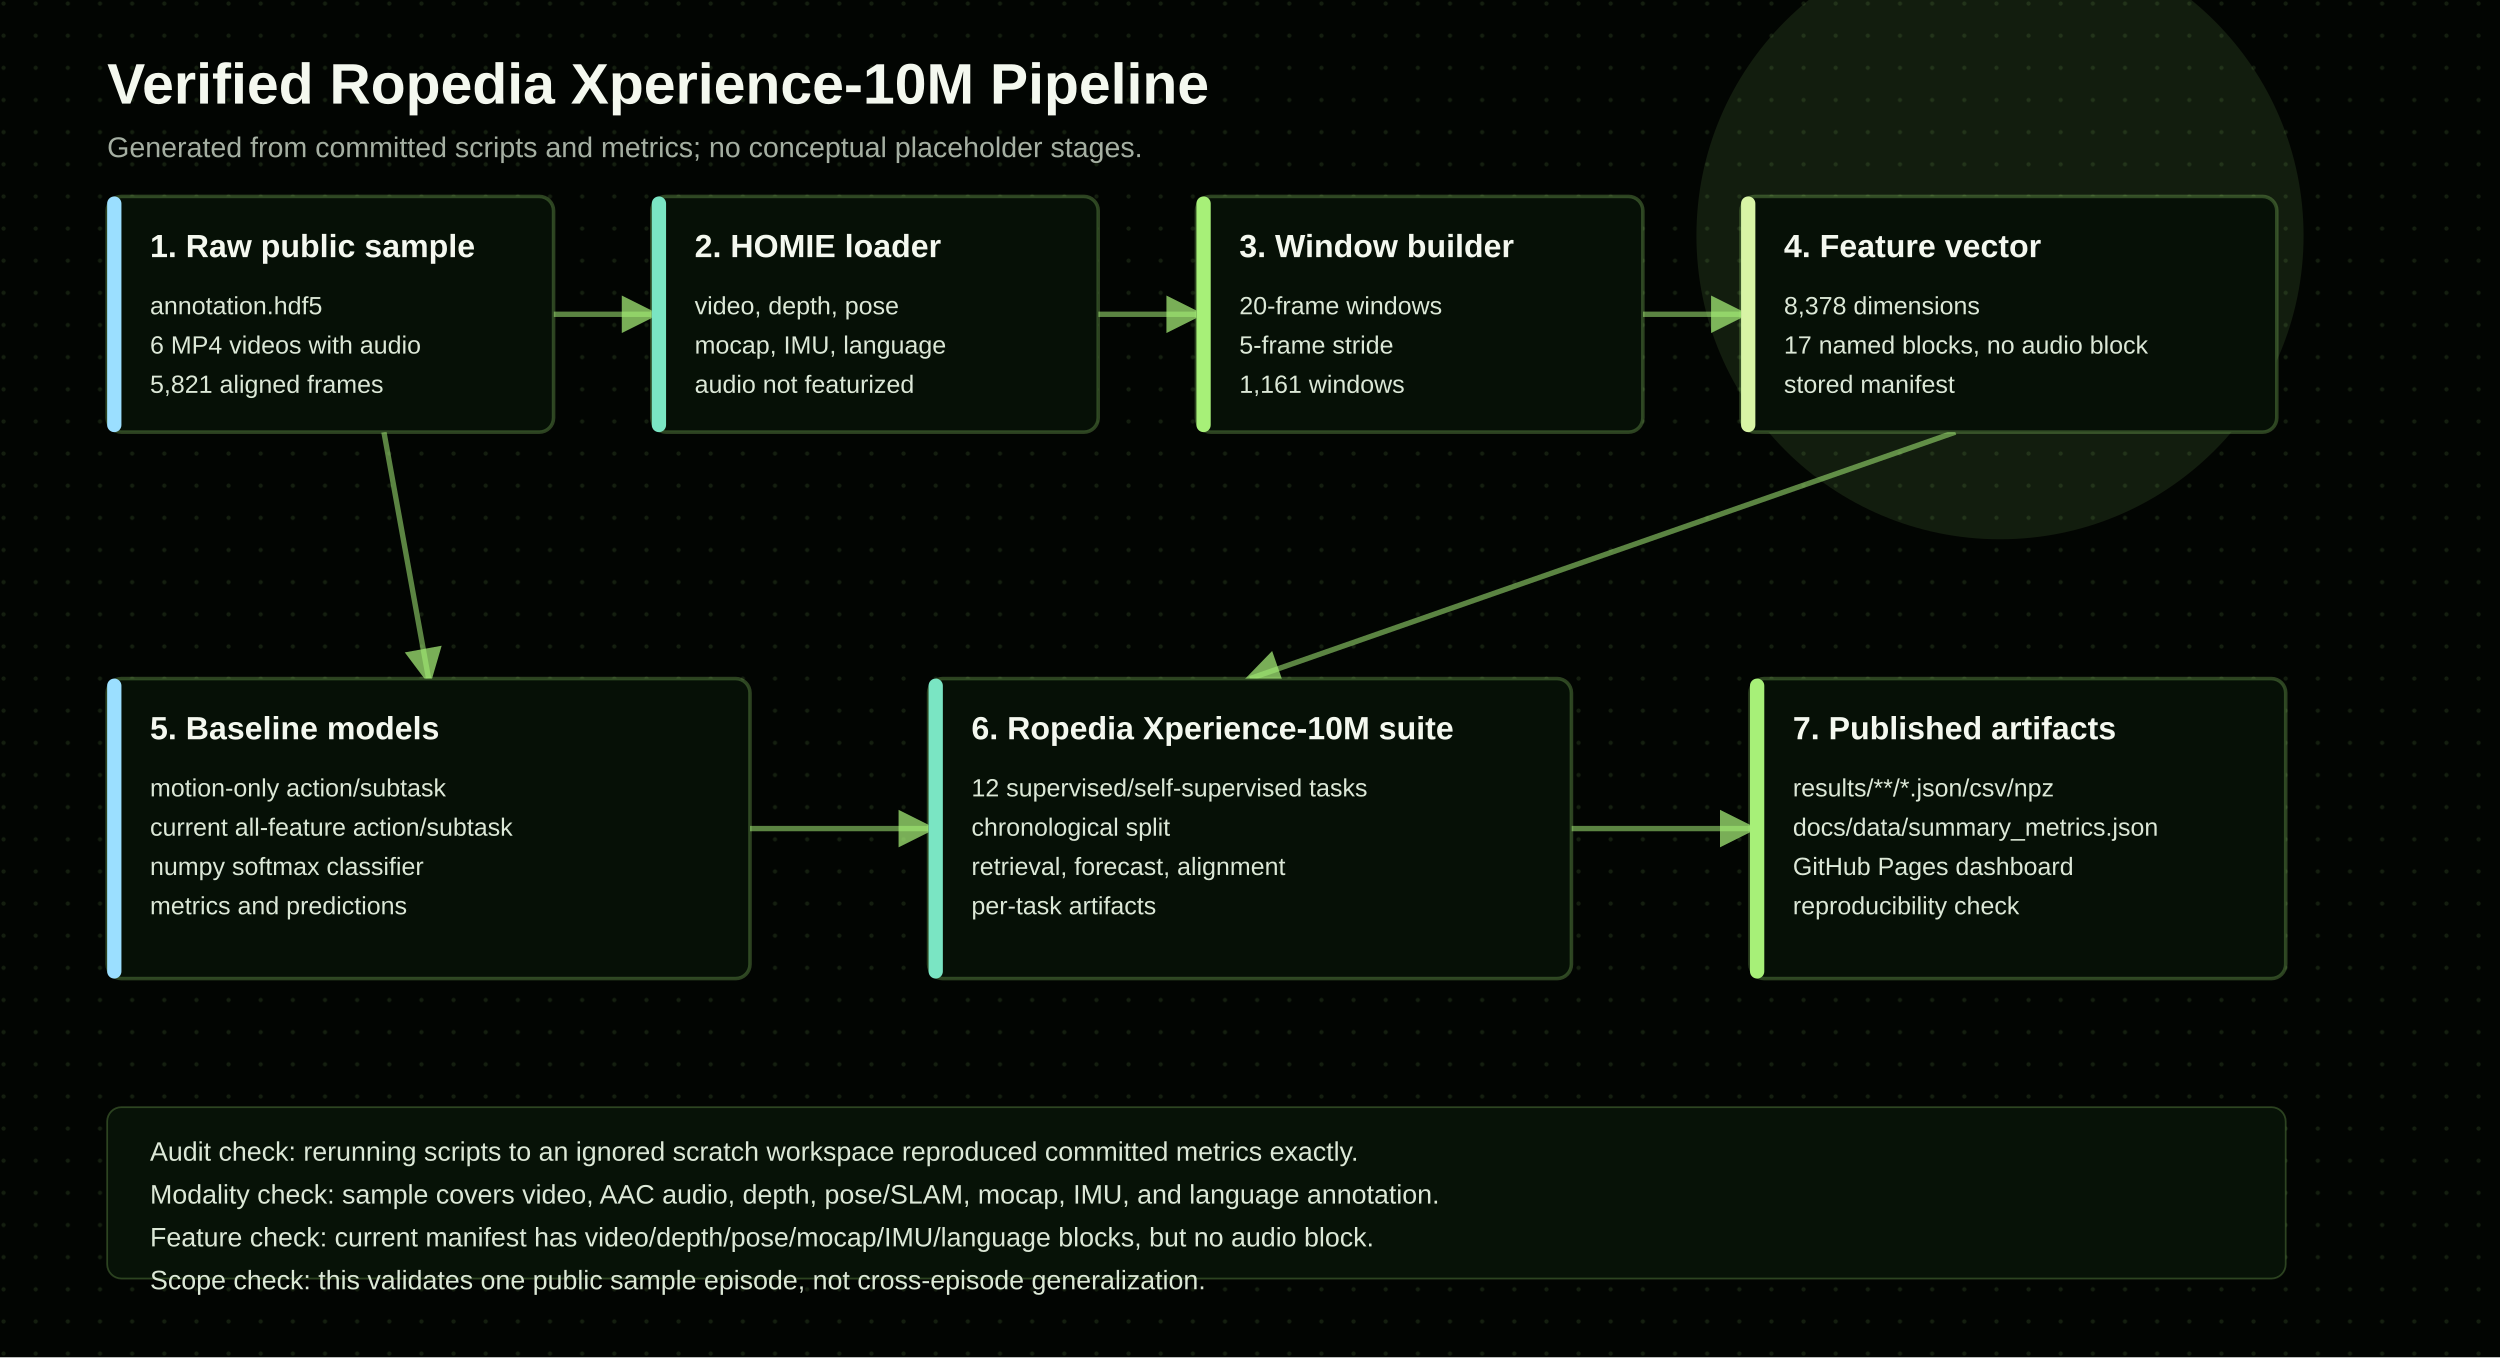
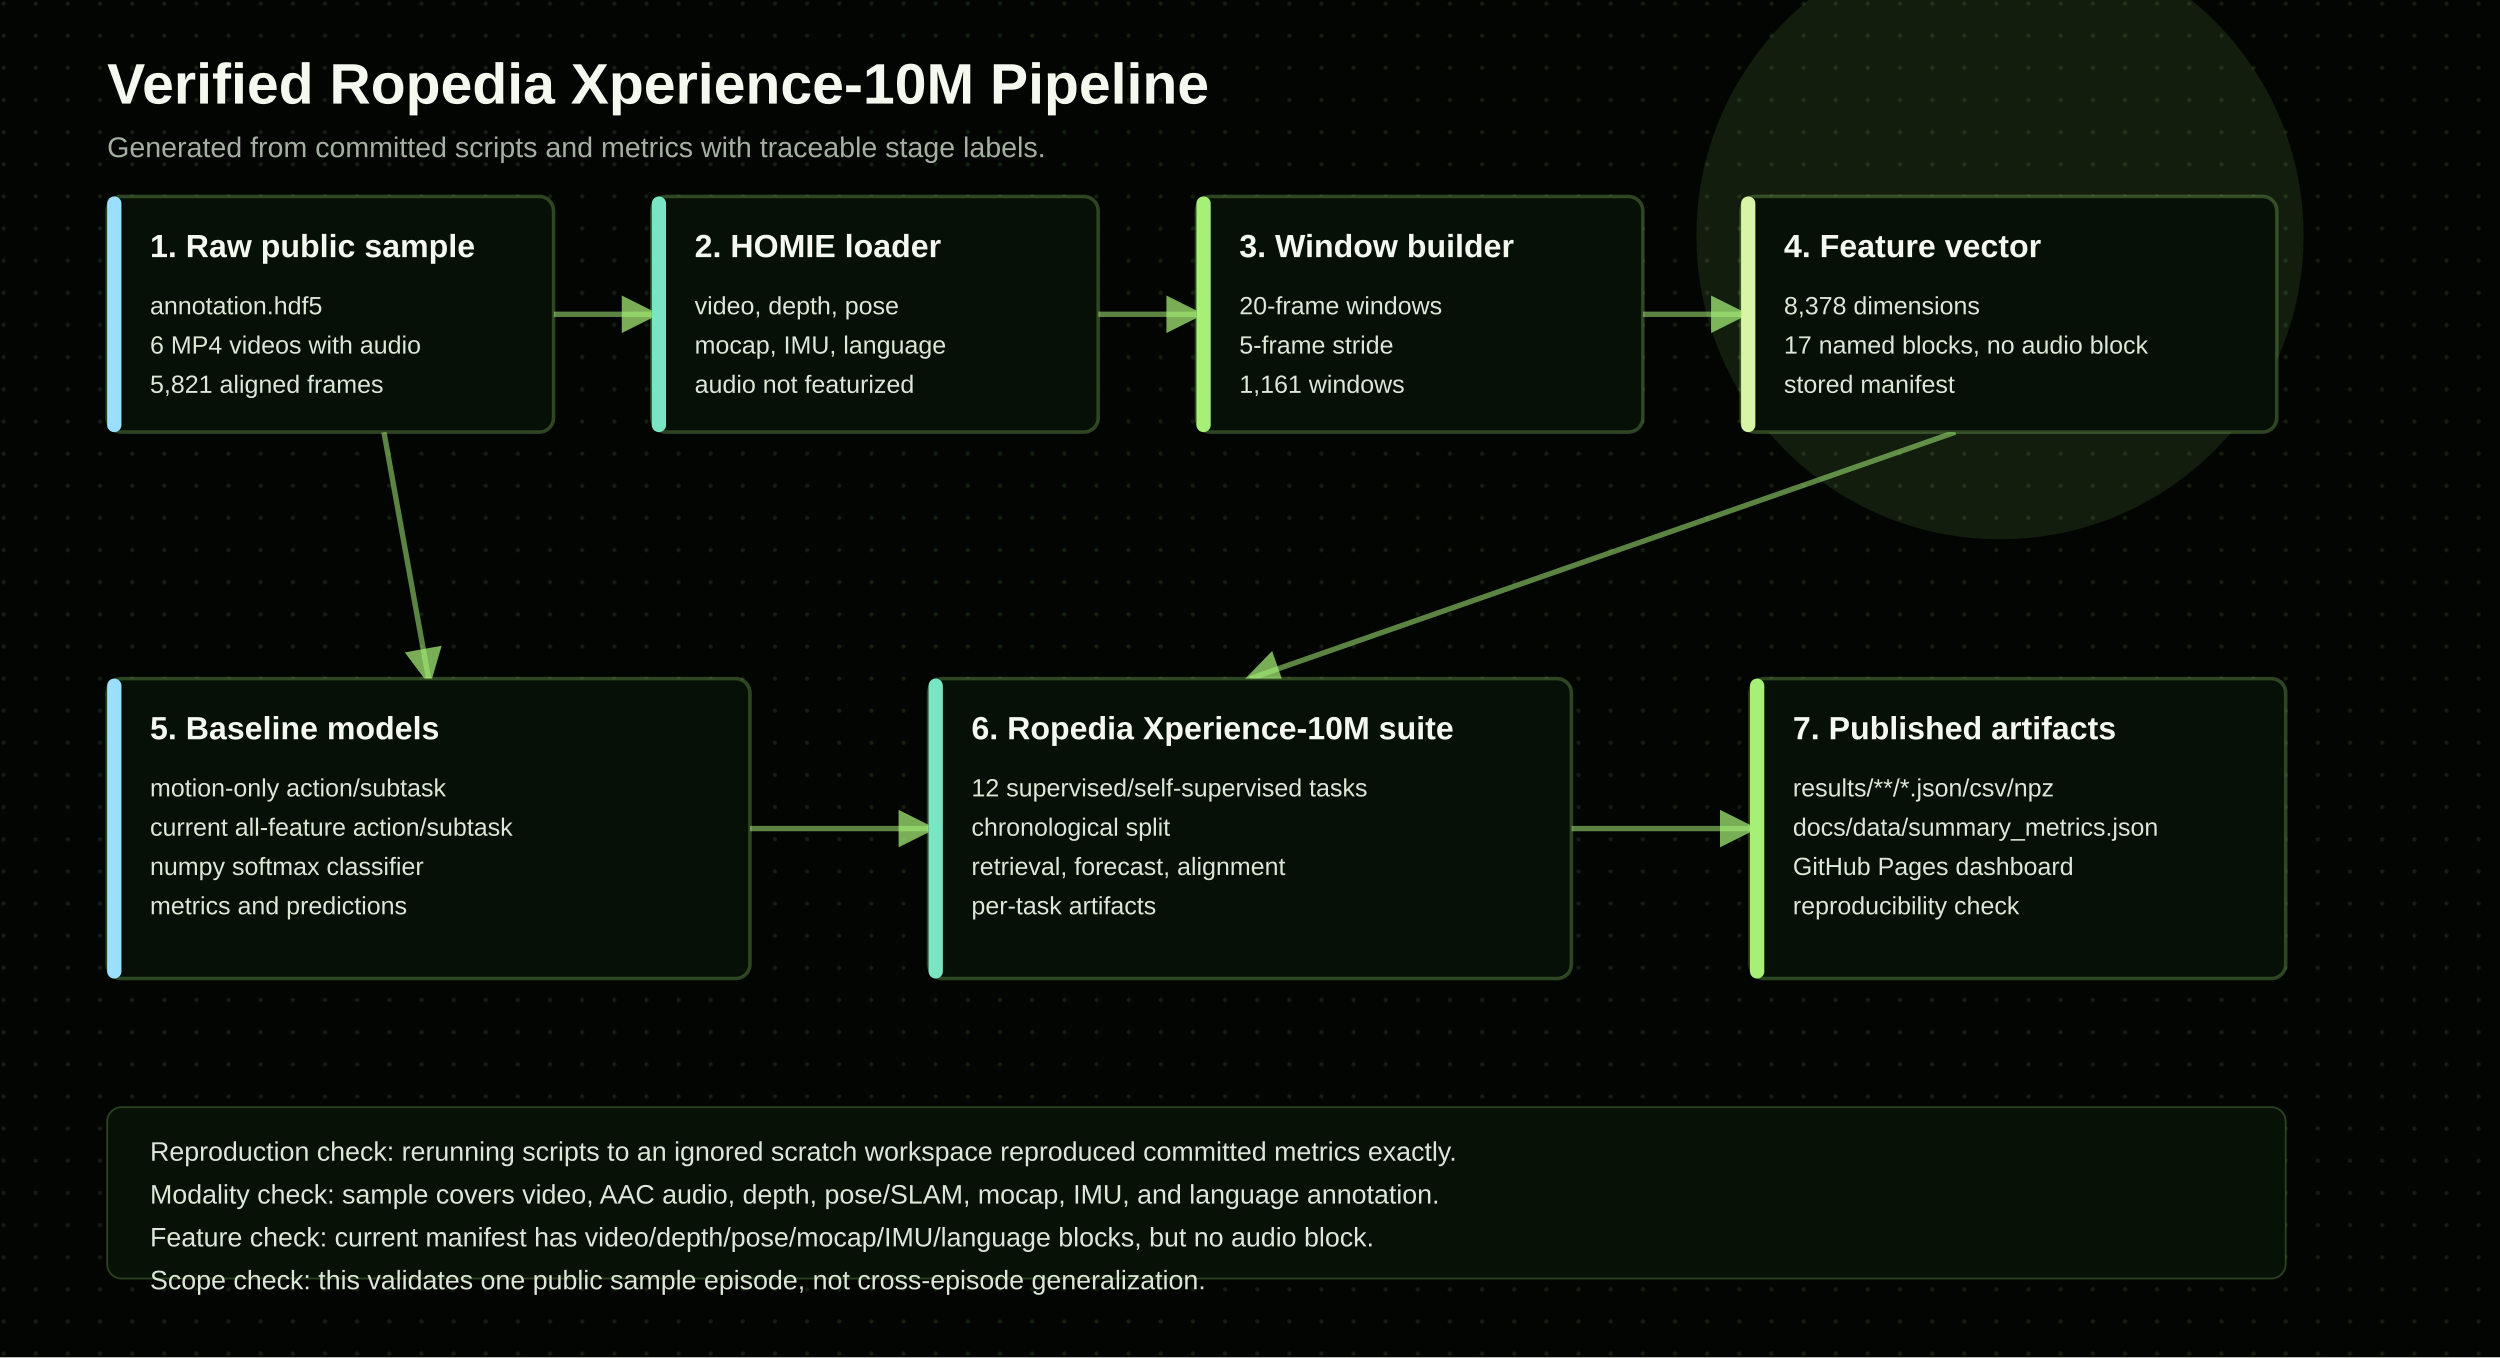
<svg xmlns="http://www.w3.org/2000/svg" width="1400" height="760" viewBox="0 0 1400 760">
  <defs>
    <pattern id="dotgrid" width="18" height="18" patternUnits="userSpaceOnUse">
      <circle cx="2" cy="2" r="1.2" fill="#a7f078" opacity="0.20" />
    </pattern>
    <marker id="arrow" viewBox="0 0 10 10" refX="8" refY="5" markerWidth="7" markerHeight="7" orient="auto-start-reverse">
      <path d="M 0 0 L 10 5 L 0 10 z" fill="#a7f078" fill-opacity="0.72" />
    </marker>
  </defs>
  <rect width="100%" height="100%" fill="#020502" />
  <rect x="0" y="0" width="1400" height="760" fill="#020502" />
  <rect x="0" y="0" width="1400" height="760" fill="url(#dotgrid)" opacity="0.55" />
  <circle cx="1120" cy="132" r="170" fill="#a7f078" opacity="0.10" />
  <text x="60" y="58" font-family="Inter Tight, Arial, sans-serif" font-size="32" font-weight="800" fill="#f4f8ef">Verified Ropedia Xperience-10M Pipeline</text>
-   <text x="60" y="88" font-family="Space Grotesk, Arial, sans-serif" font-size="16" fill="#a5afa2">Generated from committed scripts and metrics; no conceptual placeholder stages.</text>
+   <text x="60" y="88" font-family="Space Grotesk, Arial, sans-serif" font-size="16" fill="#a5afa2">Generated from committed scripts and metrics with traceable stage labels.</text>
  <line x1="310" y1="176" x2="365" y2="176" stroke="#a7f078" stroke-opacity="0.54" stroke-width="3" marker-end="url(#arrow)" />
  <line x1="615" y1="176" x2="670" y2="176" stroke="#a7f078" stroke-opacity="0.54" stroke-width="3" marker-end="url(#arrow)" />
  <line x1="920" y1="176" x2="975" y2="176" stroke="#a7f078" stroke-opacity="0.54" stroke-width="3" marker-end="url(#arrow)" />
  <line x1="215" y1="242" x2="240" y2="380" stroke="#a7f078" stroke-opacity="0.54" stroke-width="3" marker-end="url(#arrow)" />
  <line x1="1095" y1="242" x2="700" y2="380" stroke="#a7f078" stroke-opacity="0.54" stroke-width="3" marker-end="url(#arrow)" />
  <line x1="420" y1="464" x2="520" y2="464" stroke="#a7f078" stroke-opacity="0.54" stroke-width="3" marker-end="url(#arrow)" />
  <line x1="880" y1="464" x2="980" y2="464" stroke="#a7f078" stroke-opacity="0.54" stroke-width="3" marker-end="url(#arrow)" />
  <rect x="60" y="110" width="250" height="132" rx="8" fill="#061006" stroke="#a7f078" stroke-opacity="0.26" stroke-width="2" />
  <rect x="60" y="110" width="8" height="132" rx="4" fill="#9bdfff" />
  <text x="84" y="144" font-family="Inter Tight, Arial, sans-serif" font-size="18" font-weight="800" fill="#f4f8ef">1. Raw public sample</text>
  <text x="84" y="176" font-family="Space Grotesk, Arial, sans-serif" font-size="14" fill="#dce8d7">annotation.hdf5</text>
  <text x="84" y="198" font-family="Space Grotesk, Arial, sans-serif" font-size="14" fill="#dce8d7">6 MP4 videos with audio</text>
  <text x="84" y="220" font-family="Space Grotesk, Arial, sans-serif" font-size="14" fill="#dce8d7">5,821 aligned frames</text>
  <rect x="365" y="110" width="250" height="132" rx="8" fill="#061006" stroke="#a7f078" stroke-opacity="0.26" stroke-width="2" />
  <rect x="365" y="110" width="8" height="132" rx="4" fill="#7ae5c3" />
  <text x="389" y="144" font-family="Inter Tight, Arial, sans-serif" font-size="18" font-weight="800" fill="#f4f8ef">2. HOMIE loader</text>
  <text x="389" y="176" font-family="Space Grotesk, Arial, sans-serif" font-size="14" fill="#dce8d7">video, depth, pose</text>
  <text x="389" y="198" font-family="Space Grotesk, Arial, sans-serif" font-size="14" fill="#dce8d7">mocap, IMU, language</text>
  <text x="389" y="220" font-family="Space Grotesk, Arial, sans-serif" font-size="14" fill="#dce8d7">audio not featurized</text>
  <rect x="670" y="110" width="250" height="132" rx="8" fill="#061006" stroke="#a7f078" stroke-opacity="0.26" stroke-width="2" />
  <rect x="670" y="110" width="8" height="132" rx="4" fill="#a7f078" />
  <text x="694" y="144" font-family="Inter Tight, Arial, sans-serif" font-size="18" font-weight="800" fill="#f4f8ef">3. Window builder</text>
  <text x="694" y="176" font-family="Space Grotesk, Arial, sans-serif" font-size="14" fill="#dce8d7">20-frame windows</text>
  <text x="694" y="198" font-family="Space Grotesk, Arial, sans-serif" font-size="14" fill="#dce8d7">5-frame stride</text>
  <text x="694" y="220" font-family="Space Grotesk, Arial, sans-serif" font-size="14" fill="#dce8d7">1,161 windows</text>
  <rect x="975" y="110" width="300" height="132" rx="8" fill="#061006" stroke="#a7f078" stroke-opacity="0.26" stroke-width="2" />
  <rect x="975" y="110" width="8" height="132" rx="4" fill="#d8f4a5" />
  <text x="999" y="144" font-family="Inter Tight, Arial, sans-serif" font-size="18" font-weight="800" fill="#f4f8ef">4. Feature vector</text>
  <text x="999" y="176" font-family="Space Grotesk, Arial, sans-serif" font-size="14" fill="#dce8d7">8,378 dimensions</text>
  <text x="999" y="198" font-family="Space Grotesk, Arial, sans-serif" font-size="14" fill="#dce8d7">17 named blocks, no audio block</text>
  <text x="999" y="220" font-family="Space Grotesk, Arial, sans-serif" font-size="14" fill="#dce8d7">stored manifest</text>
  <rect x="60" y="380" width="360" height="168" rx="8" fill="#061006" stroke="#a7f078" stroke-opacity="0.26" stroke-width="2" />
  <rect x="60" y="380" width="8" height="168" rx="4" fill="#9bdfff" />
  <text x="84" y="414" font-family="Inter Tight, Arial, sans-serif" font-size="18" font-weight="800" fill="#f4f8ef">5. Baseline models</text>
  <text x="84" y="446" font-family="Space Grotesk, Arial, sans-serif" font-size="14" fill="#dce8d7">motion-only action/subtask</text>
  <text x="84" y="468" font-family="Space Grotesk, Arial, sans-serif" font-size="14" fill="#dce8d7">current all-feature action/subtask</text>
  <text x="84" y="490" font-family="Space Grotesk, Arial, sans-serif" font-size="14" fill="#dce8d7">numpy softmax classifier</text>
  <text x="84" y="512" font-family="Space Grotesk, Arial, sans-serif" font-size="14" fill="#dce8d7">metrics and predictions</text>
  <rect x="520" y="380" width="360" height="168" rx="8" fill="#061006" stroke="#a7f078" stroke-opacity="0.26" stroke-width="2" />
  <rect x="520" y="380" width="8" height="168" rx="4" fill="#7ae5c3" />
  <text x="544" y="414" font-family="Inter Tight, Arial, sans-serif" font-size="18" font-weight="800" fill="#f4f8ef">6. Ropedia Xperience-10M suite</text>
  <text x="544" y="446" font-family="Space Grotesk, Arial, sans-serif" font-size="14" fill="#dce8d7">12 supervised/self-supervised tasks</text>
  <text x="544" y="468" font-family="Space Grotesk, Arial, sans-serif" font-size="14" fill="#dce8d7">chronological split</text>
  <text x="544" y="490" font-family="Space Grotesk, Arial, sans-serif" font-size="14" fill="#dce8d7">retrieval, forecast, alignment</text>
  <text x="544" y="512" font-family="Space Grotesk, Arial, sans-serif" font-size="14" fill="#dce8d7">per-task artifacts</text>
  <rect x="980" y="380" width="300" height="168" rx="8" fill="#061006" stroke="#a7f078" stroke-opacity="0.26" stroke-width="2" />
  <rect x="980" y="380" width="8" height="168" rx="4" fill="#a7f078" />
  <text x="1004" y="414" font-family="Inter Tight, Arial, sans-serif" font-size="18" font-weight="800" fill="#f4f8ef">7. Published artifacts</text>
  <text x="1004" y="446" font-family="Space Grotesk, Arial, sans-serif" font-size="14" fill="#dce8d7">results/**/*.json/csv/npz</text>
  <text x="1004" y="468" font-family="Space Grotesk, Arial, sans-serif" font-size="14" fill="#dce8d7">docs/data/summary_metrics.json</text>
  <text x="1004" y="490" font-family="Space Grotesk, Arial, sans-serif" font-size="14" fill="#dce8d7">GitHub Pages dashboard</text>
  <text x="1004" y="512" font-family="Space Grotesk, Arial, sans-serif" font-size="14" fill="#dce8d7">reproducibility check</text>
  <rect x="60" y="620" width="1220" height="96" rx="8" fill="#071207" stroke="#a7f078" stroke-opacity="0.24" />
-   <text x="84" y="650" font-family="Space Grotesk, Arial, sans-serif" font-size="15" fill="#dce8d7">Audit check: rerunning scripts to an ignored scratch workspace reproduced committed metrics exactly.</text>
+   <text x="84" y="650" font-family="Space Grotesk, Arial, sans-serif" font-size="15" fill="#dce8d7">Reproduction check: rerunning scripts to an ignored scratch workspace reproduced committed metrics exactly.</text>
  <text x="84" y="674" font-family="Space Grotesk, Arial, sans-serif" font-size="15" fill="#dce8d7">Modality check: sample covers video, AAC audio, depth, pose/SLAM, mocap, IMU, and language annotation.</text>
  <text x="84" y="698" font-family="Space Grotesk, Arial, sans-serif" font-size="15" fill="#dce8d7">Feature check: current manifest has video/depth/pose/mocap/IMU/language blocks, but no audio block.</text>
  <text x="84" y="722" font-family="Space Grotesk, Arial, sans-serif" font-size="15" fill="#dce8d7">Scope check: this validates one public sample episode, not cross-episode generalization.</text>
</svg>
